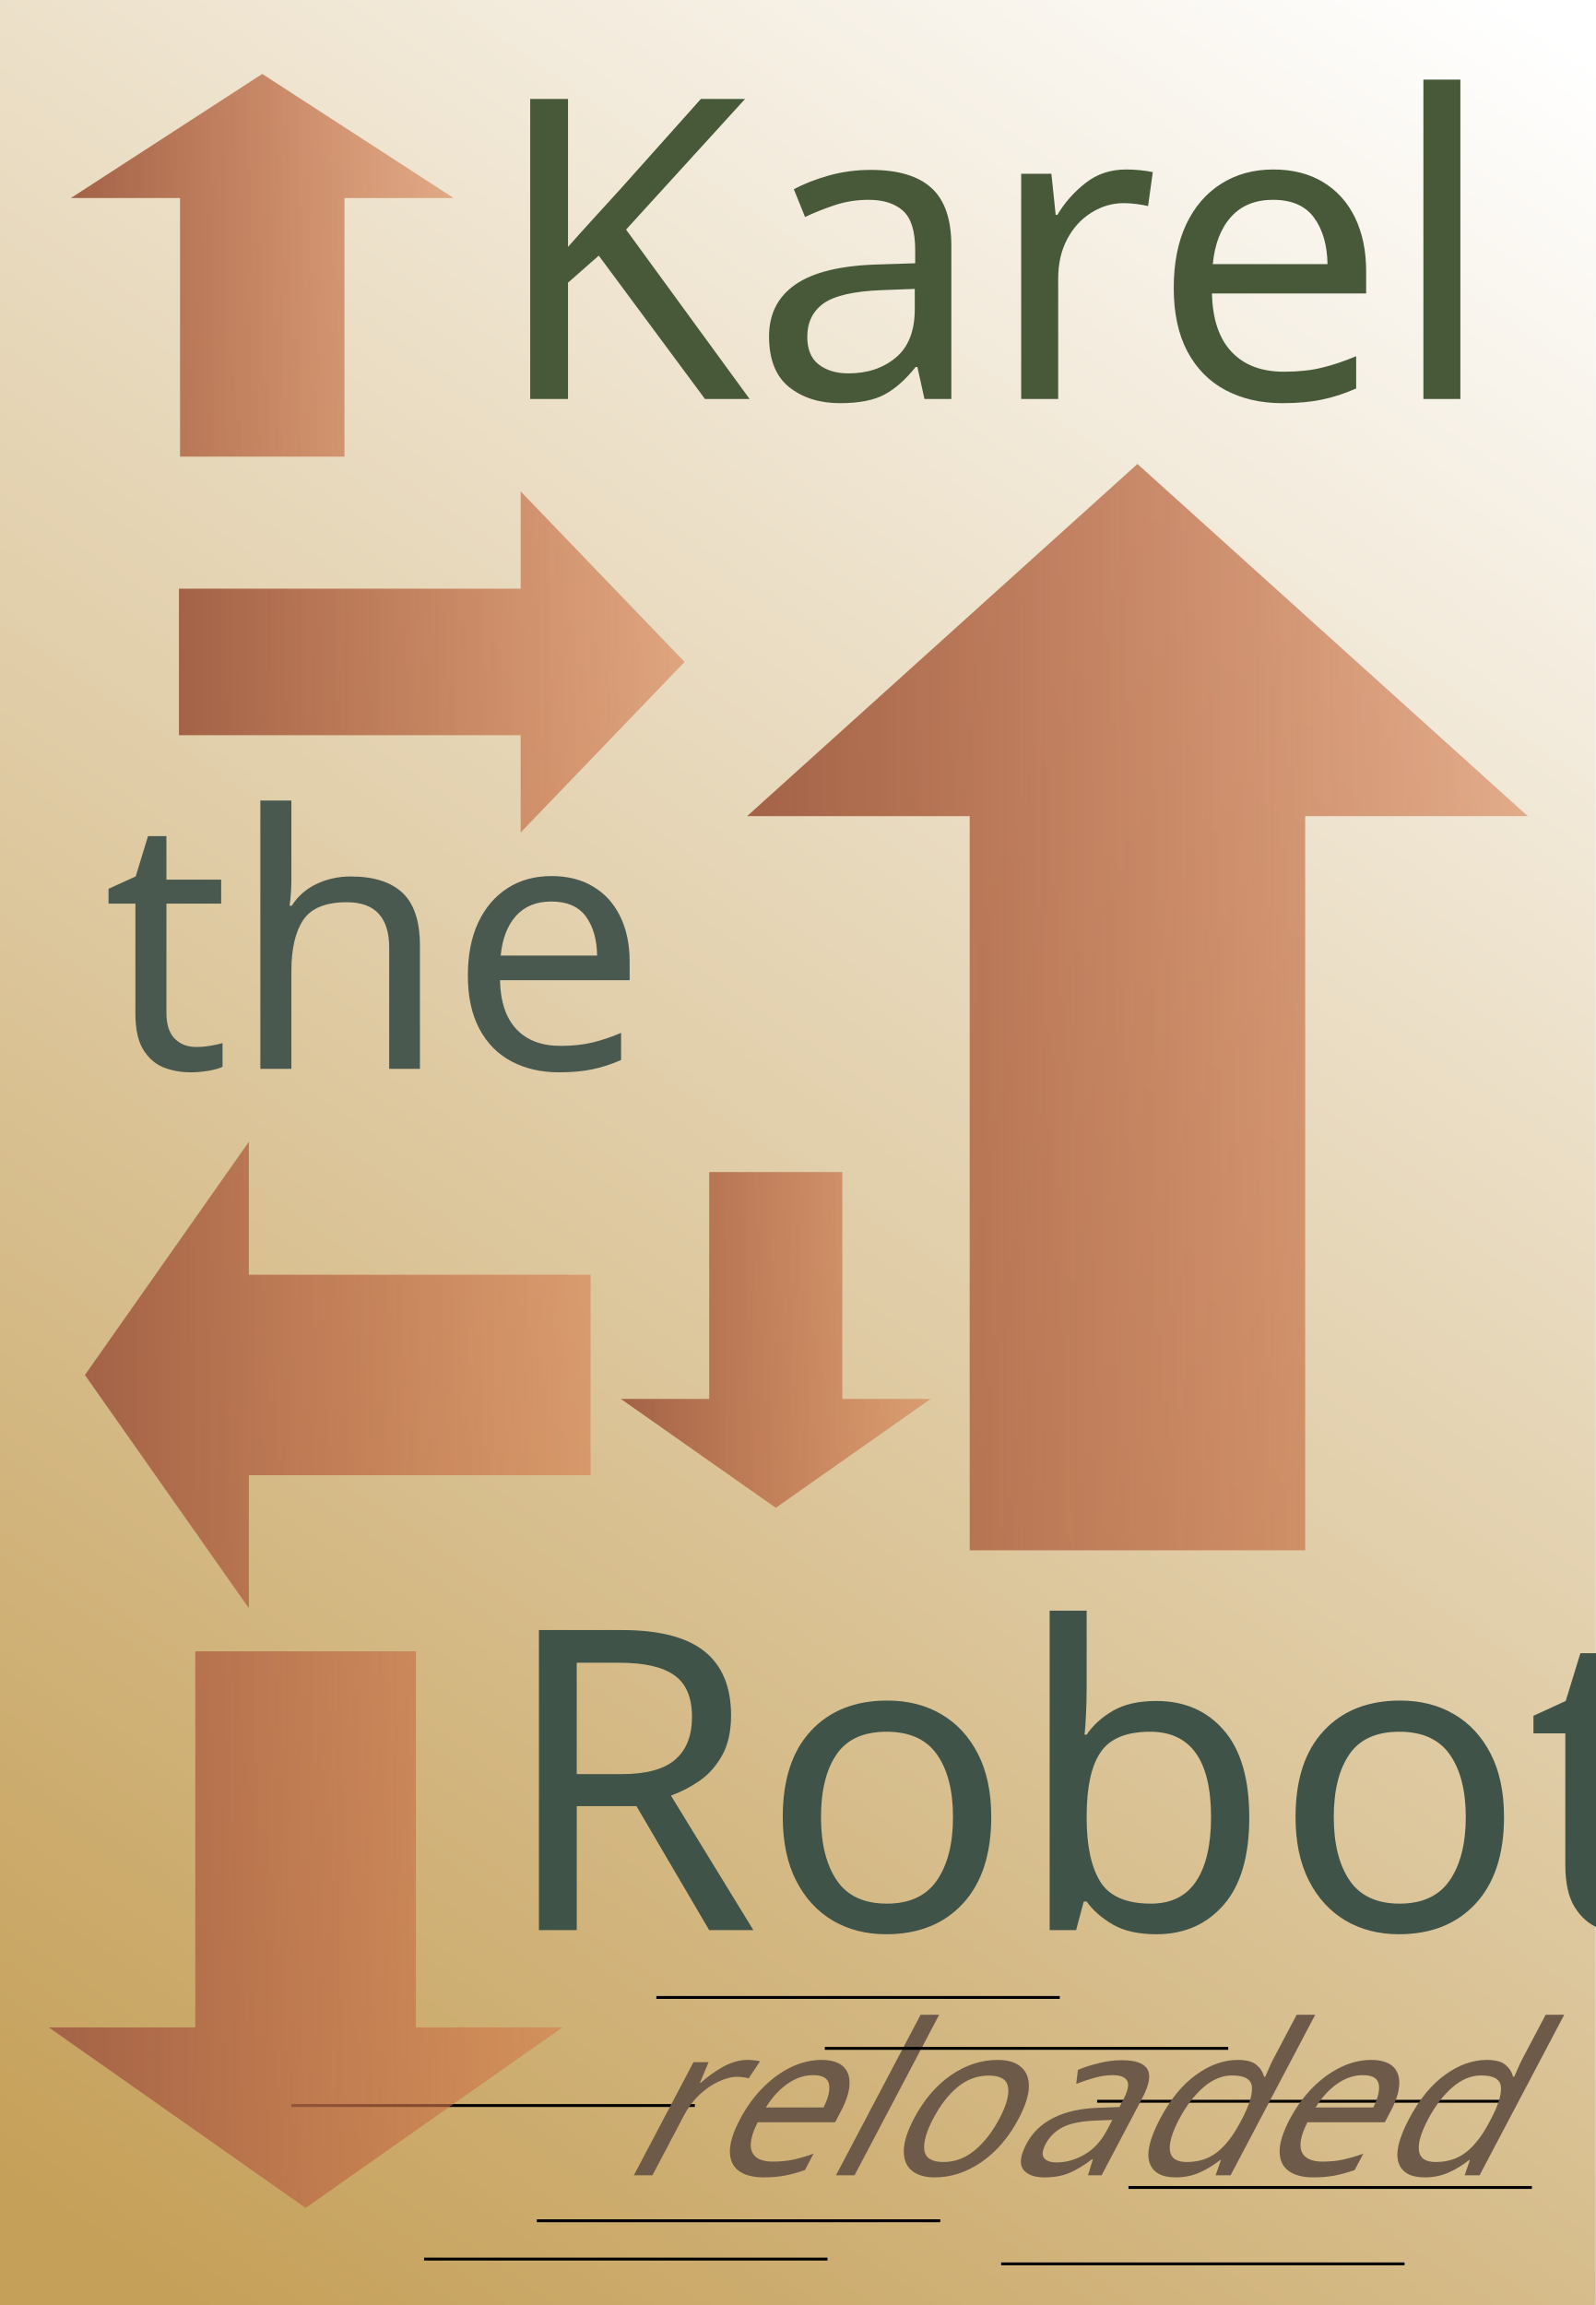
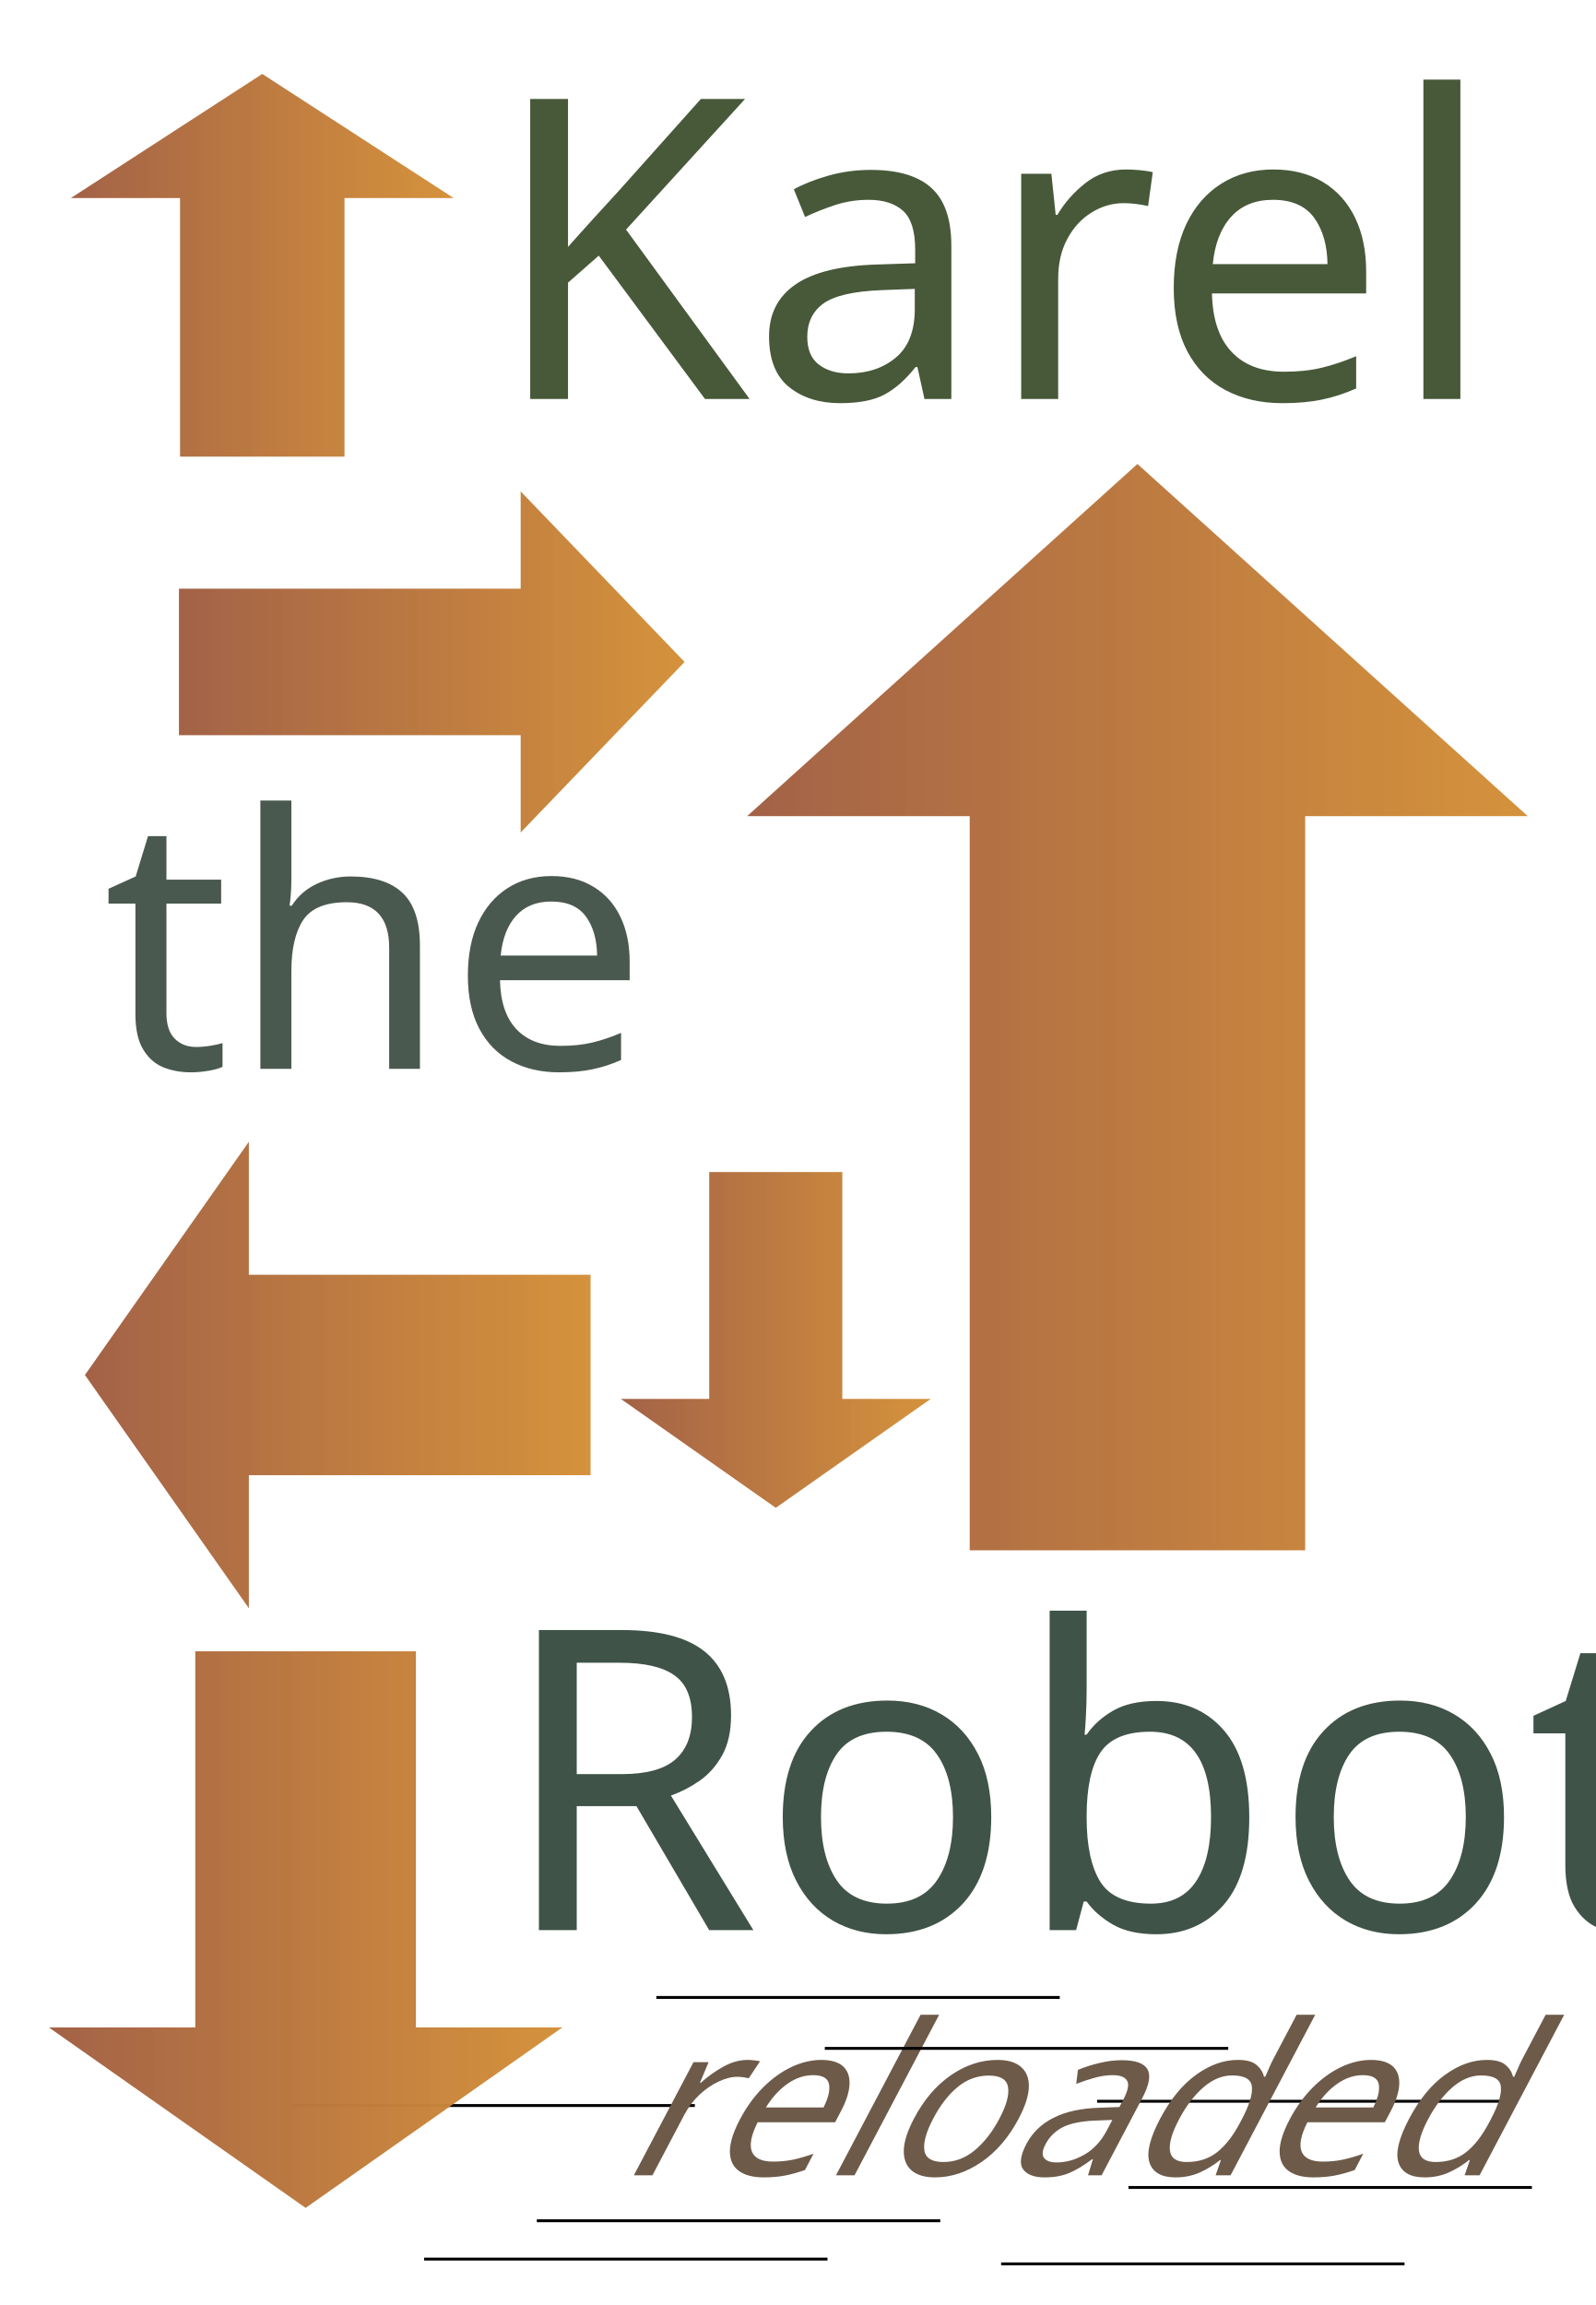
<svg xmlns="http://www.w3.org/2000/svg" xmlns:xlink="http://www.w3.org/1999/xlink" width="180" height="260" id="svg4023" version="1.1">
  <defs id="defs4025">
    <linearGradient id="linearGradient4115">
      <stop style="stop-color:#a36247;stop-opacity:1;" offset="0" id="stop4117" />
-       <stop style="stop-color:#d47647;stop-opacity:0.532;" offset="1" id="stop4119" />
+       <stop style="stop-color:#d48f36;stop-opacity:0.971;" offset="1" id="stop4119" />
    </linearGradient>
    <linearGradient id="linearGradient4107">
      <stop style="stop-color:#c5a059;stop-opacity:1;" offset="0" id="stop4109" />
      <stop style="stop-color:#ffffff;stop-opacity:1;" offset="1" id="stop4111" />
    </linearGradient>
-     <linearGradient xlink:href="#linearGradient4107" id="linearGradient4113" x1="7.955" y1="1043.454" x2="176.464" y2="796.851" gradientUnits="userSpaceOnUse" />
+     <linearGradient xlink:href="#linearGradient4107" id="linearGradient4113" x1="7.955" y1="1043.454" x2="176.464" y2="796.851" gradientUnits="userSpaceOnUse" gradientTransform="translate(-302.5,5)" />
    <linearGradient xlink:href="#linearGradient4115" id="linearGradient4121" x1="84.269" y1="113.603" x2="172.332" y2="113.603" gradientUnits="userSpaceOnUse" />
    <linearGradient xlink:href="#linearGradient4115" id="linearGradient4129" x1="20.185" y1="74.665" x2="77.222" y2="74.665" gradientUnits="userSpaceOnUse" />
    <linearGradient xlink:href="#linearGradient4115" id="linearGradient4137" x1="7.999" y1="29.924" x2="51.166" y2="29.924" gradientUnits="userSpaceOnUse" />
    <linearGradient xlink:href="#linearGradient4115" id="linearGradient4145" x1="9.579" y1="155.098" x2="66.615" y2="155.098" gradientUnits="userSpaceOnUse" />
    <linearGradient xlink:href="#linearGradient4115" id="linearGradient4153" x1="70.035" y1="151.141" x2="104.974" y2="151.141" gradientUnits="userSpaceOnUse" />
    <linearGradient xlink:href="#linearGradient4115" id="linearGradient4161" x1="5.511" y1="217.655" x2="63.432" y2="217.655" gradientUnits="userSpaceOnUse" />
  </defs>
  <g id="layer1" transform="translate(0,-792.3622)">
-     <rect style="fill:url(#linearGradient4113);fill-opacity:1;stroke:none" id="rect3832" width="180" height="260" x="0" y="792.362" rx="0" ry="0" />
+     <rect style="fill:url(#linearGradient4113);fill-opacity:1;stroke:none" id="rect3832" width="180" height="260" x="-302.5" y="797.362" rx="0" ry="0" />
  </g>
  <g id="layer2" style="display:inline">
    <path style="fill:none;stroke:#000000;stroke-width:0.326px;stroke-linecap:butt;stroke-linejoin:miter;stroke-opacity:1;display:inline" d="m 32.874,237.5 45.503,0" id="path4163-11" />
    <path style="fill:none;stroke:#000000;stroke-width:0.326px;stroke-linecap:butt;stroke-linejoin:miter;stroke-opacity:1;display:inline" d="m 123.752,237.019 45.503,0" id="path4163-6" />
    <path style="fill:url(#linearGradient4121);fill-opacity:1;stroke:none" d="M 84.269,92.063 128.3,52.335 172.332,92.063 l -25.112,-1.14e-4 0,82.807 -37.84,0 0,-82.807 z" id="path3890-2" />
    <path style="fill:url(#linearGradient4137);fill-opacity:1;stroke:none" d="M 7.999,22.336 29.582,8.34 l 21.584,13.996 -12.309,-4e-5 0,29.171 -18.548,0 0,-29.171 z" id="path3890-2-0" />
    <path style="fill:url(#linearGradient4129);fill-opacity:1;stroke:none" d="m 58.729,55.427 18.492,19.238 -18.492,19.238 5.4e-5,-10.971 -38.544,0 0,-16.532 38.544,0 z" id="path3890-2-0-6" />
    <path style="fill:url(#linearGradient4145);fill-opacity:1;stroke:none" d="M 28.071,181.407 9.579,155.098 28.071,128.789 l -5.5e-5,15.004 38.544,0 0,22.609 -38.544,0 z" id="path3890-2-0-6-9" />
    <text xml:space="preserve" style="font-size:47.409px;font-style:normal;font-variant:normal;font-weight:normal;font-stretch:normal;text-align:start;line-height:125%;letter-spacing:0px;word-spacing:0px;writing-mode:lr-tb;text-anchor:start;fill:#475939;fill-opacity:1;stroke:none;font-family:Ubuntu Mono;-inkscape-font-specification:Ubuntu Mono" x="55.21" y="45.01" id="text4016">
      <tspan id="tspan4018" x="55.21" y="45.01">Karel</tspan>
    </text>
    <text xml:space="preserve" style="font-size:39.822px;font-style:normal;font-variant:normal;font-weight:normal;font-stretch:normal;text-align:start;line-height:125%;letter-spacing:0px;word-spacing:0px;writing-mode:lr-tb;text-anchor:start;fill:#4a594f;fill-opacity:1;stroke:none;font-family:Ubuntu Mono;-inkscape-font-specification:Ubuntu Mono" x="11.603" y="120.568" id="text4016-4">
      <tspan id="tspan4018-9" x="11.603" y="120.568">the</tspan>
    </text>
    <text xml:space="preserve" style="font-size:47.409px;font-style:normal;font-variant:normal;font-weight:normal;font-stretch:normal;text-align:start;line-height:125%;letter-spacing:0px;word-spacing:0px;writing-mode:lr-tb;text-anchor:start;fill:#3f5348;fill-opacity:1;stroke:none;font-family:Ubuntu Mono;-inkscape-font-specification:Ubuntu Mono" x="56.196" y="217.712" id="text4016-5">
      <tspan id="tspan4018-4" x="56.196" y="217.712">Robot</tspan>
    </text>
    <path style="fill:url(#linearGradient4153);fill-opacity:1;stroke:none" d="m 104.974,157.798 -17.47,12.28 -17.47,-12.28 9.963,4e-5 0,-25.595 15.013,0 0,25.595 z" id="path3890-2-0-6-9-1" />
    <path style="fill:url(#linearGradient4161);fill-opacity:1;stroke:none" d="m 63.432,228.691 -28.96,20.356 -28.96,-20.356 16.516,6e-5 0,-42.429 24.888,0 0,42.429 z" id="path3890-2-0-6-9-1-1" />
    <text xml:space="preserve" style="font-size:23.82px;font-style:normal;font-variant:normal;font-weight:normal;font-stretch:normal;text-align:start;line-height:125%;letter-spacing:0px;word-spacing:0px;writing-mode:lr-tb;text-anchor:start;fill:#6d5a49;fill-opacity:1;stroke:none;font-family:Ubuntu Mono;-inkscape-font-specification:Ubuntu Mono" x="198.795" y="245.371" id="text4016-47" transform="matrix(1,0,-0.5270808,1,0,0)">
      <tspan id="tspan4018-46" x="198.795" y="245.371">reloaded</tspan>
    </text>
    <path style="fill:none;stroke:#000000;stroke-width:0.326px;stroke-linecap:butt;stroke-linejoin:miter;stroke-opacity:1" d="m 47.835,254.82 45.503,0" id="path4163" />
    <path style="fill:none;stroke:#000000;stroke-width:0.326px;stroke-linecap:butt;stroke-linejoin:miter;stroke-opacity:1;display:inline" d="m 60.555,250.498 45.503,0" id="path4163-9" />
    <path style="fill:none;stroke:#000000;stroke-width:0.326px;stroke-linecap:butt;stroke-linejoin:miter;stroke-opacity:1;display:inline" d="m 74.034,225.308 45.503,0" id="path4163-3" />
    <path style="fill:none;stroke:#000000;stroke-width:0.326px;stroke-linecap:butt;stroke-linejoin:miter;stroke-opacity:1;display:inline" d="m 112.925,255.36 45.503,0" id="path4163-8" />
    <path style="fill:none;stroke:#000000;stroke-width:0.326px;stroke-linecap:butt;stroke-linejoin:miter;stroke-opacity:1;display:inline" d="m 127.288,246.742 45.503,0" id="path4163-98" />
    <path style="fill:none;stroke:#000000;stroke-width:0.326px;stroke-linecap:butt;stroke-linejoin:miter;stroke-opacity:1;display:inline" d="m 93.037,231.053 45.503,0" id="path4163-1" />
  </g>
</svg>
